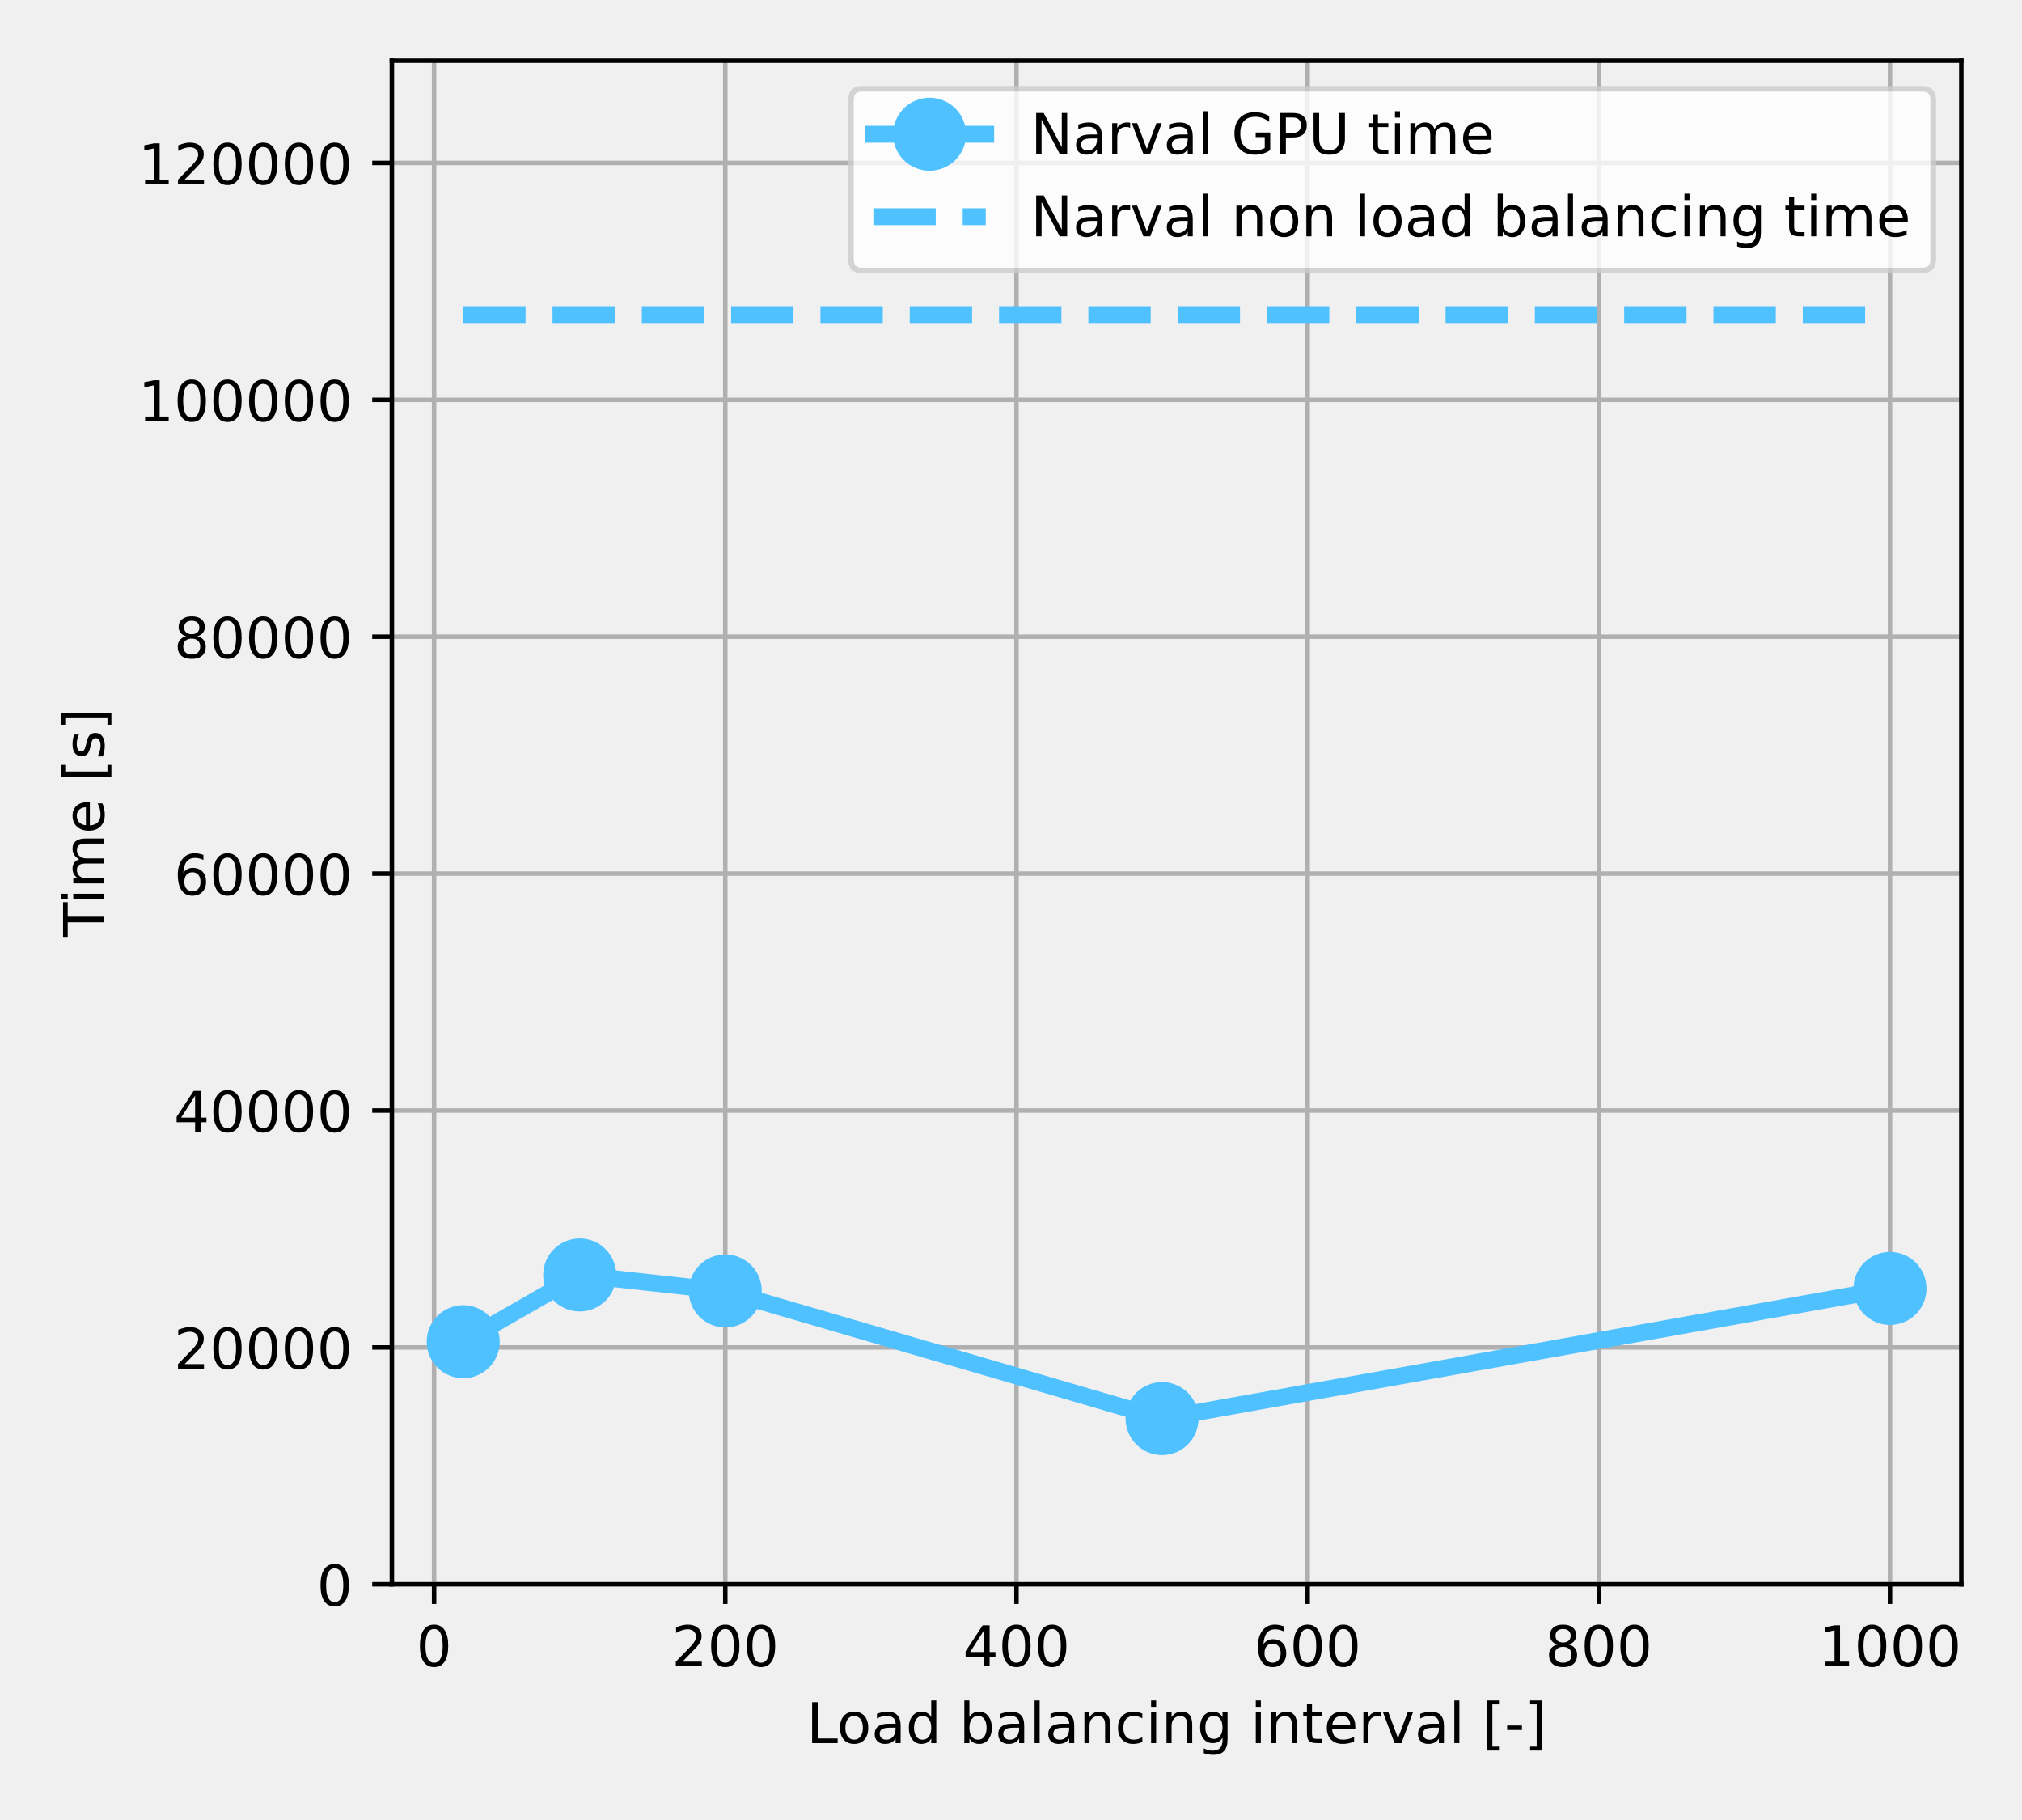
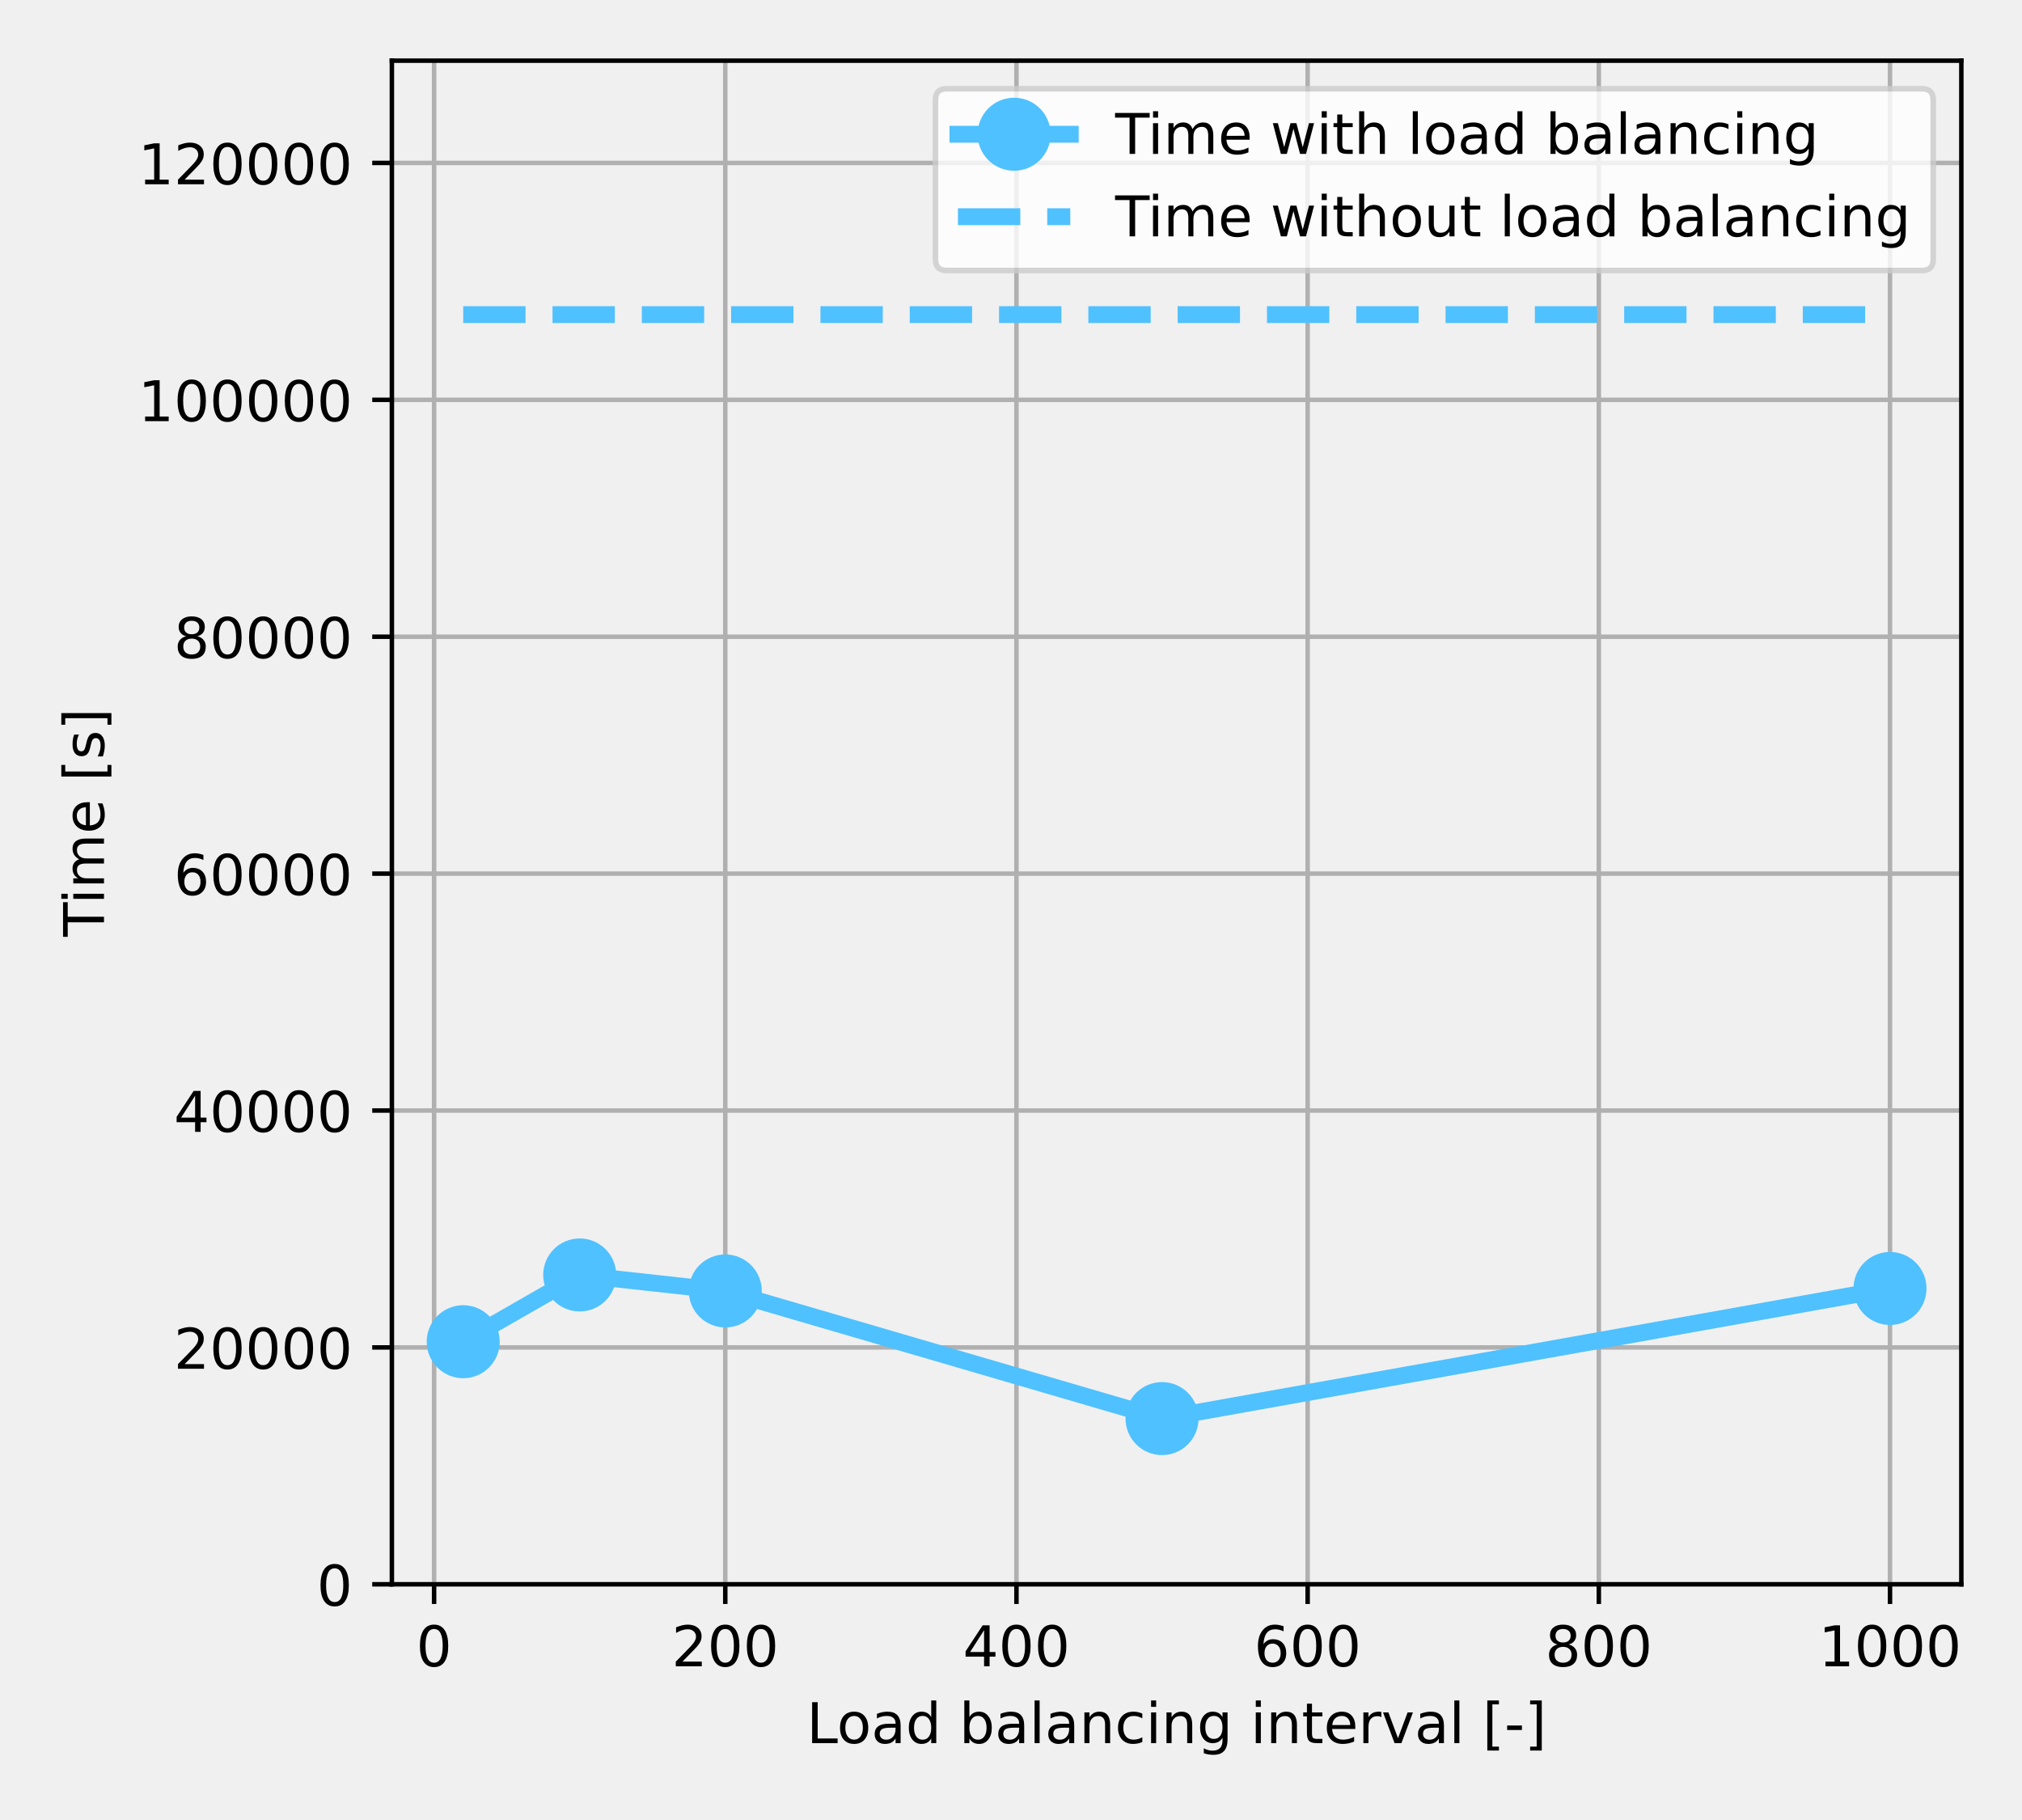
<svg xmlns="http://www.w3.org/2000/svg" xmlns:xlink="http://www.w3.org/1999/xlink" width="360pt" height="324pt" viewBox="0 0 360 324" version="1.1">
  <defs>
    <style type="text/css">*{stroke-linejoin: round; stroke-linecap: butt}</style>
  </defs>
  <g id="figure_1">
    <g id="patch_1">
      <path d="M 0 324  L 360 324  L 360 0  L 0 0  L 0 324  z " style="fill: none" />
    </g>
    <g id="axes_1">
      <g id="patch_2">
        <path d="M 69.77 282.04  L 349.2 282.04  L 349.2 10.8  L 69.77 10.8  L 69.77 282.04  z " style="fill: none" />
      </g>
      <g id="matplotlib.axis_1">
        <g id="xtick_1">
          <g id="line2d_1">
-             <path d="M 77.287 282.04  L 77.287 10.8  " clip-path="url(#peaebf57f35)" style="fill: none; stroke: #b0b0b0; stroke-width: 0.8; stroke-linecap: square" />
+             <path d="M 77.287 282.04  L 77.287 10.8  " clip-path="url(#p346887febb)" style="fill: none; stroke: #b0b0b0; stroke-width: 0.8; stroke-linecap: square" />
          </g>
          <g id="line2d_2">
            <defs>
-               <path id="mac91f05a6b" d="M 0 0  L 0 3.5  " style="stroke: #000000; stroke-width: 0.8" />
-             </defs>
-             <g>
-               <use xlink:href="#mac91f05a6b" x="77.287" y="282.04" style="stroke: #000000; stroke-width: 0.8" />
+               <path id="mc346db7564" d="M 0 0  L 0 3.5  " style="stroke: #000000; stroke-width: 0.8" />
+             </defs>
+             <g>
+               <use xlink:href="#mc346db7564" x="77.287" y="282.04" style="stroke: #000000; stroke-width: 0.8" />
            </g>
          </g>
          <g id="text_1">
            <g transform="translate(74.10588 296.6384)scale(0.1 -0.1)">
              <defs>
                <path id="DejaVuSans-30" d="M 2034 4250  Q 1547 4250 1301 3770  Q 1056 3291 1056 2328  Q 1056 1369 1301 889  Q 1547 409 2034 409  Q 2525 409 2770 889  Q 3016 1369 3016 2328  Q 3016 3291 2770 3770  Q 2525 4250 2034 4250  z M 2034 4750  Q 2819 4750 3233 4129  Q 3647 3509 3647 2328  Q 3647 1150 3233 529  Q 2819 -91 2034 -91  Q 1250 -91 836 529  Q 422 1150 422 2328  Q 422 3509 836 4129  Q 1250 4750 2034 4750  z " transform="scale(0.015625)" />
              </defs>
              <use xlink:href="#DejaVuSans-30" />
            </g>
          </g>
        </g>
        <g id="xtick_2">
          <g id="line2d_3">
-             <path d="M 129.129 282.04  L 129.129 10.8  " clip-path="url(#peaebf57f35)" style="fill: none; stroke: #b0b0b0; stroke-width: 0.8; stroke-linecap: square" />
+             <path d="M 129.129 282.04  L 129.129 10.8  " clip-path="url(#p346887febb)" style="fill: none; stroke: #b0b0b0; stroke-width: 0.8; stroke-linecap: square" />
          </g>
          <g id="line2d_4">
            <g>
-               <use xlink:href="#mac91f05a6b" x="129.129" y="282.04" style="stroke: #000000; stroke-width: 0.8" />
+               <use xlink:href="#mc346db7564" x="129.129" y="282.04" style="stroke: #000000; stroke-width: 0.8" />
            </g>
          </g>
          <g id="text_2">
            <g transform="translate(119.5857 296.6384)scale(0.1 -0.1)">
              <defs>
                <path id="DejaVuSans-32" d="M 1228 531  L 3431 531  L 3431 0  L 469 0  L 469 531  Q 828 903 1448 1529  Q 2069 2156 2228 2338  Q 2531 2678 2651 2914  Q 2772 3150 2772 3378  Q 2772 3750 2511 3984  Q 2250 4219 1831 4219  Q 1534 4219 1204 4116  Q 875 4013 500 3803  L 500 4441  Q 881 4594 1212 4672  Q 1544 4750 1819 4750  Q 2544 4750 2975 4387  Q 3406 4025 3406 3419  Q 3406 3131 3298 2873  Q 3191 2616 2906 2266  Q 2828 2175 2409 1742  Q 1991 1309 1228 531  z " transform="scale(0.015625)" />
              </defs>
              <use xlink:href="#DejaVuSans-32" />
              <use xlink:href="#DejaVuSans-30" x="63.623" />
              <use xlink:href="#DejaVuSans-30" x="127.246" />
            </g>
          </g>
        </g>
        <g id="xtick_3">
          <g id="line2d_5">
-             <path d="M 180.972 282.04  L 180.972 10.8  " clip-path="url(#peaebf57f35)" style="fill: none; stroke: #b0b0b0; stroke-width: 0.8; stroke-linecap: square" />
+             <path d="M 180.972 282.04  L 180.972 10.8  " clip-path="url(#p346887febb)" style="fill: none; stroke: #b0b0b0; stroke-width: 0.8; stroke-linecap: square" />
          </g>
          <g id="line2d_6">
            <g>
-               <use xlink:href="#mac91f05a6b" x="180.972" y="282.04" style="stroke: #000000; stroke-width: 0.8" />
+               <use xlink:href="#mc346db7564" x="180.972" y="282.04" style="stroke: #000000; stroke-width: 0.8" />
            </g>
          </g>
          <g id="text_3">
            <g transform="translate(171.428 296.6384)scale(0.1 -0.1)">
              <defs>
                <path id="DejaVuSans-34" d="M 2419 4116  L 825 1625  L 2419 1625  L 2419 4116  z M 2253 4666  L 3047 4666  L 3047 1625  L 3713 1625  L 3713 1100  L 3047 1100  L 3047 0  L 2419 0  L 2419 1100  L 313 1100  L 313 1709  L 2253 4666  z " transform="scale(0.015625)" />
              </defs>
              <use xlink:href="#DejaVuSans-34" />
              <use xlink:href="#DejaVuSans-30" x="63.623" />
              <use xlink:href="#DejaVuSans-30" x="127.246" />
            </g>
          </g>
        </g>
        <g id="xtick_4">
          <g id="line2d_7">
-             <path d="M 232.814 282.04  L 232.814 10.8  " clip-path="url(#peaebf57f35)" style="fill: none; stroke: #b0b0b0; stroke-width: 0.8; stroke-linecap: square" />
+             <path d="M 232.814 282.04  L 232.814 10.8  " clip-path="url(#p346887febb)" style="fill: none; stroke: #b0b0b0; stroke-width: 0.8; stroke-linecap: square" />
          </g>
          <g id="line2d_8">
            <g>
-               <use xlink:href="#mac91f05a6b" x="232.814" y="282.04" style="stroke: #000000; stroke-width: 0.8" />
+               <use xlink:href="#mc346db7564" x="232.814" y="282.04" style="stroke: #000000; stroke-width: 0.8" />
            </g>
          </g>
          <g id="text_4">
            <g transform="translate(223.2703 296.6384)scale(0.1 -0.1)">
              <defs>
                <path id="DejaVuSans-36" d="M 2113 2584  Q 1688 2584 1439 2293  Q 1191 2003 1191 1497  Q 1191 994 1439 701  Q 1688 409 2113 409  Q 2538 409 2786 701  Q 3034 994 3034 1497  Q 3034 2003 2786 2293  Q 2538 2584 2113 2584  z M 3366 4563  L 3366 3988  Q 3128 4100 2886 4159  Q 2644 4219 2406 4219  Q 1781 4219 1451 3797  Q 1122 3375 1075 2522  Q 1259 2794 1537 2939  Q 1816 3084 2150 3084  Q 2853 3084 3261 2657  Q 3669 2231 3669 1497  Q 3669 778 3244 343  Q 2819 -91 2113 -91  Q 1303 -91 875 529  Q 447 1150 447 2328  Q 447 3434 972 4092  Q 1497 4750 2381 4750  Q 2619 4750 2861 4703  Q 3103 4656 3366 4563  z " transform="scale(0.015625)" />
              </defs>
              <use xlink:href="#DejaVuSans-36" />
              <use xlink:href="#DejaVuSans-30" x="63.623" />
              <use xlink:href="#DejaVuSans-30" x="127.246" />
            </g>
          </g>
        </g>
        <g id="xtick_5">
          <g id="line2d_9">
-             <path d="M 284.656 282.04  L 284.656 10.8  " clip-path="url(#peaebf57f35)" style="fill: none; stroke: #b0b0b0; stroke-width: 0.8; stroke-linecap: square" />
+             <path d="M 284.656 282.04  L 284.656 10.8  " clip-path="url(#p346887febb)" style="fill: none; stroke: #b0b0b0; stroke-width: 0.8; stroke-linecap: square" />
          </g>
          <g id="line2d_10">
            <g>
-               <use xlink:href="#mac91f05a6b" x="284.656" y="282.04" style="stroke: #000000; stroke-width: 0.8" />
+               <use xlink:href="#mc346db7564" x="284.656" y="282.04" style="stroke: #000000; stroke-width: 0.8" />
            </g>
          </g>
          <g id="text_5">
            <g transform="translate(275.1126 296.6384)scale(0.1 -0.1)">
              <defs>
                <path id="DejaVuSans-38" d="M 2034 2216  Q 1584 2216 1326 1975  Q 1069 1734 1069 1313  Q 1069 891 1326 650  Q 1584 409 2034 409  Q 2484 409 2743 651  Q 3003 894 3003 1313  Q 3003 1734 2745 1975  Q 2488 2216 2034 2216  z M 1403 2484  Q 997 2584 770 2862  Q 544 3141 544 3541  Q 544 4100 942 4425  Q 1341 4750 2034 4750  Q 2731 4750 3128 4425  Q 3525 4100 3525 3541  Q 3525 3141 3298 2862  Q 3072 2584 2669 2484  Q 3125 2378 3379 2068  Q 3634 1759 3634 1313  Q 3634 634 3220 271  Q 2806 -91 2034 -91  Q 1263 -91 848 271  Q 434 634 434 1313  Q 434 1759 690 2068  Q 947 2378 1403 2484  z M 1172 3481  Q 1172 3119 1398 2916  Q 1625 2713 2034 2713  Q 2441 2713 2670 2916  Q 2900 3119 2900 3481  Q 2900 3844 2670 4047  Q 2441 4250 2034 4250  Q 1625 4250 1398 4047  Q 1172 3844 1172 3481  z " transform="scale(0.015625)" />
              </defs>
              <use xlink:href="#DejaVuSans-38" />
              <use xlink:href="#DejaVuSans-30" x="63.623" />
              <use xlink:href="#DejaVuSans-30" x="127.246" />
            </g>
          </g>
        </g>
        <g id="xtick_6">
          <g id="line2d_11">
-             <path d="M 336.499 282.04  L 336.499 10.8  " clip-path="url(#peaebf57f35)" style="fill: none; stroke: #b0b0b0; stroke-width: 0.8; stroke-linecap: square" />
+             <path d="M 336.499 282.04  L 336.499 10.8  " clip-path="url(#p346887febb)" style="fill: none; stroke: #b0b0b0; stroke-width: 0.8; stroke-linecap: square" />
          </g>
          <g id="line2d_12">
            <g>
-               <use xlink:href="#mac91f05a6b" x="336.499" y="282.04" style="stroke: #000000; stroke-width: 0.8" />
+               <use xlink:href="#mc346db7564" x="336.499" y="282.04" style="stroke: #000000; stroke-width: 0.8" />
            </g>
          </g>
          <g id="text_6">
            <g transform="translate(323.7736 296.6384)scale(0.1 -0.1)">
              <defs>
                <path id="DejaVuSans-31" d="M 794 531  L 1825 531  L 1825 4091  L 703 3866  L 703 4441  L 1819 4666  L 2450 4666  L 2450 531  L 3481 531  L 3481 0  L 794 0  L 794 531  z " transform="scale(0.015625)" />
              </defs>
              <use xlink:href="#DejaVuSans-31" />
              <use xlink:href="#DejaVuSans-30" x="63.623" />
              <use xlink:href="#DejaVuSans-30" x="127.246" />
              <use xlink:href="#DejaVuSans-30" x="190.869" />
            </g>
          </g>
        </g>
        <g id="text_7">
          <g transform="translate(143.6123 310.3166)scale(0.1 -0.1)">
            <defs>
              <path id="DejaVuSans-4c" d="M 628 4666  L 1259 4666  L 1259 531  L 3531 531  L 3531 0  L 628 0  L 628 4666  z " transform="scale(0.015625)" />
              <path id="DejaVuSans-6f" d="M 1959 3097  Q 1497 3097 1228 2736  Q 959 2375 959 1747  Q 959 1119 1226 758  Q 1494 397 1959 397  Q 2419 397 2687 759  Q 2956 1122 2956 1747  Q 2956 2369 2687 2733  Q 2419 3097 1959 3097  z M 1959 3584  Q 2709 3584 3137 3096  Q 3566 2609 3566 1747  Q 3566 888 3137 398  Q 2709 -91 1959 -91  Q 1206 -91 779 398  Q 353 888 353 1747  Q 353 2609 779 3096  Q 1206 3584 1959 3584  z " transform="scale(0.015625)" />
              <path id="DejaVuSans-61" d="M 2194 1759  Q 1497 1759 1228 1600  Q 959 1441 959 1056  Q 959 750 1161 570  Q 1363 391 1709 391  Q 2188 391 2477 730  Q 2766 1069 2766 1631  L 2766 1759  L 2194 1759  z M 3341 1997  L 3341 0  L 2766 0  L 2766 531  Q 2569 213 2275 61  Q 1981 -91 1556 -91  Q 1019 -91 701 211  Q 384 513 384 1019  Q 384 1609 779 1909  Q 1175 2209 1959 2209  L 2766 2209  L 2766 2266  Q 2766 2663 2505 2880  Q 2244 3097 1772 3097  Q 1472 3097 1187 3025  Q 903 2953 641 2809  L 641 3341  Q 956 3463 1253 3523  Q 1550 3584 1831 3584  Q 2591 3584 2966 3190  Q 3341 2797 3341 1997  z " transform="scale(0.015625)" />
              <path id="DejaVuSans-64" d="M 2906 2969  L 2906 4863  L 3481 4863  L 3481 0  L 2906 0  L 2906 525  Q 2725 213 2448 61  Q 2172 -91 1784 -91  Q 1150 -91 751 415  Q 353 922 353 1747  Q 353 2572 751 3078  Q 1150 3584 1784 3584  Q 2172 3584 2448 3432  Q 2725 3281 2906 2969  z M 947 1747  Q 947 1113 1208 752  Q 1469 391 1925 391  Q 2381 391 2643 752  Q 2906 1113 2906 1747  Q 2906 2381 2643 2742  Q 2381 3103 1925 3103  Q 1469 3103 1208 2742  Q 947 2381 947 1747  z " transform="scale(0.015625)" />
              <path id="DejaVuSans-20" transform="scale(0.015625)" />
              <path id="DejaVuSans-62" d="M 3116 1747  Q 3116 2381 2855 2742  Q 2594 3103 2138 3103  Q 1681 3103 1420 2742  Q 1159 2381 1159 1747  Q 1159 1113 1420 752  Q 1681 391 2138 391  Q 2594 391 2855 752  Q 3116 1113 3116 1747  z M 1159 2969  Q 1341 3281 1617 3432  Q 1894 3584 2278 3584  Q 2916 3584 3314 3078  Q 3713 2572 3713 1747  Q 3713 922 3314 415  Q 2916 -91 2278 -91  Q 1894 -91 1617 61  Q 1341 213 1159 525  L 1159 0  L 581 0  L 581 4863  L 1159 4863  L 1159 2969  z " transform="scale(0.015625)" />
              <path id="DejaVuSans-6c" d="M 603 4863  L 1178 4863  L 1178 0  L 603 0  L 603 4863  z " transform="scale(0.015625)" />
              <path id="DejaVuSans-6e" d="M 3513 2113  L 3513 0  L 2938 0  L 2938 2094  Q 2938 2591 2744 2837  Q 2550 3084 2163 3084  Q 1697 3084 1428 2787  Q 1159 2491 1159 1978  L 1159 0  L 581 0  L 581 3500  L 1159 3500  L 1159 2956  Q 1366 3272 1645 3428  Q 1925 3584 2291 3584  Q 2894 3584 3203 3211  Q 3513 2838 3513 2113  z " transform="scale(0.015625)" />
              <path id="DejaVuSans-63" d="M 3122 3366  L 3122 2828  Q 2878 2963 2633 3030  Q 2388 3097 2138 3097  Q 1578 3097 1268 2742  Q 959 2388 959 1747  Q 959 1106 1268 751  Q 1578 397 2138 397  Q 2388 397 2633 464  Q 2878 531 3122 666  L 3122 134  Q 2881 22 2623 -34  Q 2366 -91 2075 -91  Q 1284 -91 818 406  Q 353 903 353 1747  Q 353 2603 823 3093  Q 1294 3584 2113 3584  Q 2378 3584 2631 3529  Q 2884 3475 3122 3366  z " transform="scale(0.015625)" />
              <path id="DejaVuSans-69" d="M 603 3500  L 1178 3500  L 1178 0  L 603 0  L 603 3500  z M 603 4863  L 1178 4863  L 1178 4134  L 603 4134  L 603 4863  z " transform="scale(0.015625)" />
              <path id="DejaVuSans-67" d="M 2906 1791  Q 2906 2416 2648 2759  Q 2391 3103 1925 3103  Q 1463 3103 1205 2759  Q 947 2416 947 1791  Q 947 1169 1205 825  Q 1463 481 1925 481  Q 2391 481 2648 825  Q 2906 1169 2906 1791  z M 3481 434  Q 3481 -459 3084 -895  Q 2688 -1331 1869 -1331  Q 1566 -1331 1297 -1286  Q 1028 -1241 775 -1147  L 775 -588  Q 1028 -725 1275 -790  Q 1522 -856 1778 -856  Q 2344 -856 2625 -561  Q 2906 -266 2906 331  L 2906 616  Q 2728 306 2450 153  Q 2172 0 1784 0  Q 1141 0 747 490  Q 353 981 353 1791  Q 353 2603 747 3093  Q 1141 3584 1784 3584  Q 2172 3584 2450 3431  Q 2728 3278 2906 2969  L 2906 3500  L 3481 3500  L 3481 434  z " transform="scale(0.015625)" />
              <path id="DejaVuSans-74" d="M 1172 4494  L 1172 3500  L 2356 3500  L 2356 3053  L 1172 3053  L 1172 1153  Q 1172 725 1289 603  Q 1406 481 1766 481  L 2356 481  L 2356 0  L 1766 0  Q 1100 0 847 248  Q 594 497 594 1153  L 594 3053  L 172 3053  L 172 3500  L 594 3500  L 594 4494  L 1172 4494  z " transform="scale(0.015625)" />
              <path id="DejaVuSans-65" d="M 3597 1894  L 3597 1613  L 953 1613  Q 991 1019 1311 708  Q 1631 397 2203 397  Q 2534 397 2845 478  Q 3156 559 3463 722  L 3463 178  Q 3153 47 2828 -22  Q 2503 -91 2169 -91  Q 1331 -91 842 396  Q 353 884 353 1716  Q 353 2575 817 3079  Q 1281 3584 2069 3584  Q 2775 3584 3186 3129  Q 3597 2675 3597 1894  z M 3022 2063  Q 3016 2534 2758 2815  Q 2500 3097 2075 3097  Q 1594 3097 1305 2825  Q 1016 2553 972 2059  L 3022 2063  z " transform="scale(0.015625)" />
              <path id="DejaVuSans-72" d="M 2631 2963  Q 2534 3019 2420 3045  Q 2306 3072 2169 3072  Q 1681 3072 1420 2755  Q 1159 2438 1159 1844  L 1159 0  L 581 0  L 581 3500  L 1159 3500  L 1159 2956  Q 1341 3275 1631 3429  Q 1922 3584 2338 3584  Q 2397 3584 2469 3576  Q 2541 3569 2628 3553  L 2631 2963  z " transform="scale(0.015625)" />
              <path id="DejaVuSans-76" d="M 191 3500  L 800 3500  L 1894 563  L 2988 3500  L 3597 3500  L 2284 0  L 1503 0  L 191 3500  z " transform="scale(0.015625)" />
              <path id="DejaVuSans-5b" d="M 550 4863  L 1875 4863  L 1875 4416  L 1125 4416  L 1125 -397  L 1875 -397  L 1875 -844  L 550 -844  L 550 4863  z " transform="scale(0.015625)" />
              <path id="DejaVuSans-2d" d="M 313 2009  L 1997 2009  L 1997 1497  L 313 1497  L 313 2009  z " transform="scale(0.015625)" />
              <path id="DejaVuSans-5d" d="M 1947 4863  L 1947 -844  L 622 -844  L 622 -397  L 1369 -397  L 1369 4416  L 622 4416  L 622 4863  L 1947 4863  z " transform="scale(0.015625)" />
            </defs>
            <use xlink:href="#DejaVuSans-4c" />
            <use xlink:href="#DejaVuSans-6f" x="53.963" />
            <use xlink:href="#DejaVuSans-61" x="115.145" />
            <use xlink:href="#DejaVuSans-64" x="176.424" />
            <use xlink:href="#DejaVuSans-20" x="239.9" />
            <use xlink:href="#DejaVuSans-62" x="271.688" />
            <use xlink:href="#DejaVuSans-61" x="335.164" />
            <use xlink:href="#DejaVuSans-6c" x="396.443" />
            <use xlink:href="#DejaVuSans-61" x="424.227" />
            <use xlink:href="#DejaVuSans-6e" x="485.506" />
            <use xlink:href="#DejaVuSans-63" x="548.885" />
            <use xlink:href="#DejaVuSans-69" x="603.865" />
            <use xlink:href="#DejaVuSans-6e" x="631.648" />
            <use xlink:href="#DejaVuSans-67" x="695.027" />
            <use xlink:href="#DejaVuSans-20" x="758.504" />
            <use xlink:href="#DejaVuSans-69" x="790.291" />
            <use xlink:href="#DejaVuSans-6e" x="818.074" />
            <use xlink:href="#DejaVuSans-74" x="881.453" />
            <use xlink:href="#DejaVuSans-65" x="920.662" />
            <use xlink:href="#DejaVuSans-72" x="982.186" />
            <use xlink:href="#DejaVuSans-76" x="1023.299" />
            <use xlink:href="#DejaVuSans-61" x="1082.479" />
            <use xlink:href="#DejaVuSans-6c" x="1143.758" />
            <use xlink:href="#DejaVuSans-20" x="1171.541" />
            <use xlink:href="#DejaVuSans-5b" x="1203.328" />
            <use xlink:href="#DejaVuSans-2d" x="1242.342" />
            <use xlink:href="#DejaVuSans-5d" x="1278.426" />
          </g>
        </g>
      </g>
      <g id="matplotlib.axis_2">
        <g id="ytick_1">
          <g id="line2d_13">
-             <path d="M 69.77 282.04  L 349.2 282.04  " clip-path="url(#peaebf57f35)" style="fill: none; stroke: #b0b0b0; stroke-width: 0.8; stroke-linecap: square" />
+             <path d="M 69.77 282.04  L 349.2 282.04  " clip-path="url(#p346887febb)" style="fill: none; stroke: #b0b0b0; stroke-width: 0.8; stroke-linecap: square" />
          </g>
          <g id="line2d_14">
            <defs>
-               <path id="m05120a5be0" d="M 0 0  L -3.5 0  " style="stroke: #000000; stroke-width: 0.8" />
-             </defs>
-             <g>
-               <use xlink:href="#m05120a5be0" x="69.77" y="282.04" style="stroke: #000000; stroke-width: 0.8" />
+               <path id="mc63e689de5" d="M 0 0  L -3.5 0  " style="stroke: #000000; stroke-width: 0.8" />
+             </defs>
+             <g>
+               <use xlink:href="#mc63e689de5" x="69.77" y="282.04" style="stroke: #000000; stroke-width: 0.8" />
            </g>
          </g>
          <g id="text_8">
            <g transform="translate(56.4075 285.8392)scale(0.1 -0.1)">
              <use xlink:href="#DejaVuSans-30" />
            </g>
          </g>
        </g>
        <g id="ytick_2">
          <g id="line2d_15">
-             <path d="M 69.77 239.868  L 349.2 239.868  " clip-path="url(#peaebf57f35)" style="fill: none; stroke: #b0b0b0; stroke-width: 0.8; stroke-linecap: square" />
+             <path d="M 69.77 239.868  L 349.2 239.868  " clip-path="url(#p346887febb)" style="fill: none; stroke: #b0b0b0; stroke-width: 0.8; stroke-linecap: square" />
          </g>
          <g id="line2d_16">
            <g>
-               <use xlink:href="#m05120a5be0" x="69.77" y="239.868" style="stroke: #000000; stroke-width: 0.8" />
+               <use xlink:href="#mc63e689de5" x="69.77" y="239.868" style="stroke: #000000; stroke-width: 0.8" />
            </g>
          </g>
          <g id="text_9">
            <g transform="translate(30.9575 243.6672)scale(0.1 -0.1)">
              <use xlink:href="#DejaVuSans-32" />
              <use xlink:href="#DejaVuSans-30" x="63.623" />
              <use xlink:href="#DejaVuSans-30" x="127.246" />
              <use xlink:href="#DejaVuSans-30" x="190.869" />
              <use xlink:href="#DejaVuSans-30" x="254.492" />
            </g>
          </g>
        </g>
        <g id="ytick_3">
          <g id="line2d_17">
-             <path d="M 69.77 197.696  L 349.2 197.696  " clip-path="url(#peaebf57f35)" style="fill: none; stroke: #b0b0b0; stroke-width: 0.8; stroke-linecap: square" />
+             <path d="M 69.77 197.696  L 349.2 197.696  " clip-path="url(#p346887febb)" style="fill: none; stroke: #b0b0b0; stroke-width: 0.8; stroke-linecap: square" />
          </g>
          <g id="line2d_18">
            <g>
-               <use xlink:href="#m05120a5be0" x="69.77" y="197.696" style="stroke: #000000; stroke-width: 0.8" />
+               <use xlink:href="#mc63e689de5" x="69.77" y="197.696" style="stroke: #000000; stroke-width: 0.8" />
            </g>
          </g>
          <g id="text_10">
            <g transform="translate(30.9575 201.4953)scale(0.1 -0.1)">
              <use xlink:href="#DejaVuSans-34" />
              <use xlink:href="#DejaVuSans-30" x="63.623" />
              <use xlink:href="#DejaVuSans-30" x="127.246" />
              <use xlink:href="#DejaVuSans-30" x="190.869" />
              <use xlink:href="#DejaVuSans-30" x="254.492" />
            </g>
          </g>
        </g>
        <g id="ytick_4">
          <g id="line2d_19">
-             <path d="M 69.77 155.524  L 349.2 155.524  " clip-path="url(#peaebf57f35)" style="fill: none; stroke: #b0b0b0; stroke-width: 0.8; stroke-linecap: square" />
+             <path d="M 69.77 155.524  L 349.2 155.524  " clip-path="url(#p346887febb)" style="fill: none; stroke: #b0b0b0; stroke-width: 0.8; stroke-linecap: square" />
          </g>
          <g id="line2d_20">
            <g>
-               <use xlink:href="#m05120a5be0" x="69.77" y="155.524" style="stroke: #000000; stroke-width: 0.8" />
+               <use xlink:href="#mc63e689de5" x="69.77" y="155.524" style="stroke: #000000; stroke-width: 0.8" />
            </g>
          </g>
          <g id="text_11">
            <g transform="translate(30.9575 159.3233)scale(0.1 -0.1)">
              <use xlink:href="#DejaVuSans-36" />
              <use xlink:href="#DejaVuSans-30" x="63.623" />
              <use xlink:href="#DejaVuSans-30" x="127.246" />
              <use xlink:href="#DejaVuSans-30" x="190.869" />
              <use xlink:href="#DejaVuSans-30" x="254.492" />
            </g>
          </g>
        </g>
        <g id="ytick_5">
          <g id="line2d_21">
-             <path d="M 69.77 113.352  L 349.2 113.352  " clip-path="url(#peaebf57f35)" style="fill: none; stroke: #b0b0b0; stroke-width: 0.8; stroke-linecap: square" />
+             <path d="M 69.77 113.352  L 349.2 113.352  " clip-path="url(#p346887febb)" style="fill: none; stroke: #b0b0b0; stroke-width: 0.8; stroke-linecap: square" />
          </g>
          <g id="line2d_22">
            <g>
-               <use xlink:href="#m05120a5be0" x="69.77" y="113.352" style="stroke: #000000; stroke-width: 0.8" />
+               <use xlink:href="#mc63e689de5" x="69.77" y="113.352" style="stroke: #000000; stroke-width: 0.8" />
            </g>
          </g>
          <g id="text_12">
            <g transform="translate(30.9575 117.1513)scale(0.1 -0.1)">
              <use xlink:href="#DejaVuSans-38" />
              <use xlink:href="#DejaVuSans-30" x="63.623" />
              <use xlink:href="#DejaVuSans-30" x="127.246" />
              <use xlink:href="#DejaVuSans-30" x="190.869" />
              <use xlink:href="#DejaVuSans-30" x="254.492" />
            </g>
          </g>
        </g>
        <g id="ytick_6">
          <g id="line2d_23">
-             <path d="M 69.77 71.18  L 349.2 71.18  " clip-path="url(#peaebf57f35)" style="fill: none; stroke: #b0b0b0; stroke-width: 0.8; stroke-linecap: square" />
+             <path d="M 69.77 71.18  L 349.2 71.18  " clip-path="url(#p346887febb)" style="fill: none; stroke: #b0b0b0; stroke-width: 0.8; stroke-linecap: square" />
          </g>
          <g id="line2d_24">
            <g>
-               <use xlink:href="#m05120a5be0" x="69.77" y="71.18" style="stroke: #000000; stroke-width: 0.8" />
+               <use xlink:href="#mc63e689de5" x="69.77" y="71.18" style="stroke: #000000; stroke-width: 0.8" />
            </g>
          </g>
          <g id="text_13">
            <g transform="translate(24.595 74.97936)scale(0.1 -0.1)">
              <use xlink:href="#DejaVuSans-31" />
              <use xlink:href="#DejaVuSans-30" x="63.623" />
              <use xlink:href="#DejaVuSans-30" x="127.246" />
              <use xlink:href="#DejaVuSans-30" x="190.869" />
              <use xlink:href="#DejaVuSans-30" x="254.492" />
              <use xlink:href="#DejaVuSans-30" x="318.115" />
            </g>
          </g>
        </g>
        <g id="ytick_7">
          <g id="line2d_25">
-             <path d="M 69.77 29.008  L 349.2 29.008  " clip-path="url(#peaebf57f35)" style="fill: none; stroke: #b0b0b0; stroke-width: 0.8; stroke-linecap: square" />
+             <path d="M 69.77 29.008  L 349.2 29.008  " clip-path="url(#p346887febb)" style="fill: none; stroke: #b0b0b0; stroke-width: 0.8; stroke-linecap: square" />
          </g>
          <g id="line2d_26">
            <g>
-               <use xlink:href="#m05120a5be0" x="69.77" y="29.008" style="stroke: #000000; stroke-width: 0.8" />
+               <use xlink:href="#mc63e689de5" x="69.77" y="29.008" style="stroke: #000000; stroke-width: 0.8" />
            </g>
          </g>
          <g id="text_14">
            <g transform="translate(24.595 32.80739)scale(0.1 -0.1)">
              <use xlink:href="#DejaVuSans-31" />
              <use xlink:href="#DejaVuSans-32" x="63.623" />
              <use xlink:href="#DejaVuSans-30" x="127.246" />
              <use xlink:href="#DejaVuSans-30" x="190.869" />
              <use xlink:href="#DejaVuSans-30" x="254.492" />
              <use xlink:href="#DejaVuSans-30" x="318.115" />
            </g>
          </g>
        </g>
        <g id="text_15">
          <g transform="translate(18.51531 166.7489)rotate(-90)scale(0.1 -0.1)">
            <defs>
              <path id="DejaVuSans-54" d="M -19 4666  L 3928 4666  L 3928 4134  L 2272 4134  L 2272 0  L 1638 0  L 1638 4134  L -19 4134  L -19 4666  z " transform="scale(0.015625)" />
              <path id="DejaVuSans-6d" d="M 3328 2828  Q 3544 3216 3844 3400  Q 4144 3584 4550 3584  Q 5097 3584 5394 3201  Q 5691 2819 5691 2113  L 5691 0  L 5113 0  L 5113 2094  Q 5113 2597 4934 2840  Q 4756 3084 4391 3084  Q 3944 3084 3684 2787  Q 3425 2491 3425 1978  L 3425 0  L 2847 0  L 2847 2094  Q 2847 2600 2669 2842  Q 2491 3084 2119 3084  Q 1678 3084 1418 2786  Q 1159 2488 1159 1978  L 1159 0  L 581 0  L 581 3500  L 1159 3500  L 1159 2956  Q 1356 3278 1631 3431  Q 1906 3584 2284 3584  Q 2666 3584 2933 3390  Q 3200 3197 3328 2828  z " transform="scale(0.015625)" />
              <path id="DejaVuSans-73" d="M 2834 3397  L 2834 2853  Q 2591 2978 2328 3040  Q 2066 3103 1784 3103  Q 1356 3103 1142 2972  Q 928 2841 928 2578  Q 928 2378 1081 2264  Q 1234 2150 1697 2047  L 1894 2003  Q 2506 1872 2764 1633  Q 3022 1394 3022 966  Q 3022 478 2636 193  Q 2250 -91 1575 -91  Q 1294 -91 989 -36  Q 684 19 347 128  L 347 722  Q 666 556 975 473  Q 1284 391 1588 391  Q 1994 391 2212 530  Q 2431 669 2431 922  Q 2431 1156 2273 1281  Q 2116 1406 1581 1522  L 1381 1569  Q 847 1681 609 1914  Q 372 2147 372 2553  Q 372 3047 722 3315  Q 1072 3584 1716 3584  Q 2034 3584 2315 3537  Q 2597 3491 2834 3397  z " transform="scale(0.015625)" />
            </defs>
            <use xlink:href="#DejaVuSans-54" />
            <use xlink:href="#DejaVuSans-69" x="57.959" />
            <use xlink:href="#DejaVuSans-6d" x="85.742" />
            <use xlink:href="#DejaVuSans-65" x="183.154" />
            <use xlink:href="#DejaVuSans-20" x="244.678" />
            <use xlink:href="#DejaVuSans-5b" x="276.465" />
            <use xlink:href="#DejaVuSans-73" x="315.479" />
            <use xlink:href="#DejaVuSans-5d" x="367.578" />
          </g>
        </g>
      </g>
      <g id="line2d_27">
-         <path d="M 82.471 238.855  L 103.208 226.97  L 129.129 229.819  L 206.893 252.54  L 336.499 229.375  " clip-path="url(#peaebf57f35)" style="fill: none; stroke: #4fc1ff; stroke-width: 3; stroke-linecap: square" />
+         <path d="M 82.471 238.855  L 103.208 226.97  L 129.129 229.819  L 206.893 252.54  L 336.499 229.375  " clip-path="url(#p346887febb)" style="fill: none; stroke: #4fc1ff; stroke-width: 3; stroke-linecap: square" />
        <defs>
-           <path id="mfb6f4917e3" d="M 0 6  C 1.591 6 3.117 5.368 4.243 4.243  C 5.368 3.117 6 1.591 6 0  C 6 -1.591 5.368 -3.117 4.243 -4.243  C 3.117 -5.368 1.591 -6 0 -6  C -1.591 -6 -3.117 -5.368 -4.243 -4.243  C -5.368 -3.117 -6 -1.591 -6 0  C -6 1.591 -5.368 3.117 -4.243 4.243  C -3.117 5.368 -1.591 6 0 6  z " style="stroke: #4fc1ff" />
+           <path id="m317b0d3ac9" d="M 0 6  C 1.591 6 3.117 5.368 4.243 4.243  C 5.368 3.117 6 1.591 6 0  C 6 -1.591 5.368 -3.117 4.243 -4.243  C 3.117 -5.368 1.591 -6 0 -6  C -1.591 -6 -3.117 -5.368 -4.243 -4.243  C -5.368 -3.117 -6 -1.591 -6 0  C -6 1.591 -5.368 3.117 -4.243 4.243  C -3.117 5.368 -1.591 6 0 6  z " style="stroke: #4fc1ff" />
        </defs>
-         <g clip-path="url(#peaebf57f35)">
-           <use xlink:href="#mfb6f4917e3" x="82.471" y="238.855" style="fill: #4fc1ff; stroke: #4fc1ff" />
-           <use xlink:href="#mfb6f4917e3" x="103.208" y="226.97" style="fill: #4fc1ff; stroke: #4fc1ff" />
-           <use xlink:href="#mfb6f4917e3" x="129.129" y="229.819" style="fill: #4fc1ff; stroke: #4fc1ff" />
-           <use xlink:href="#mfb6f4917e3" x="206.893" y="252.54" style="fill: #4fc1ff; stroke: #4fc1ff" />
-           <use xlink:href="#mfb6f4917e3" x="336.499" y="229.375" style="fill: #4fc1ff; stroke: #4fc1ff" />
+         <g clip-path="url(#p346887febb)">
+           <use xlink:href="#m317b0d3ac9" x="82.471" y="238.855" style="fill: #4fc1ff; stroke: #4fc1ff" />
+           <use xlink:href="#m317b0d3ac9" x="103.208" y="226.97" style="fill: #4fc1ff; stroke: #4fc1ff" />
+           <use xlink:href="#m317b0d3ac9" x="129.129" y="229.819" style="fill: #4fc1ff; stroke: #4fc1ff" />
+           <use xlink:href="#m317b0d3ac9" x="206.893" y="252.54" style="fill: #4fc1ff; stroke: #4fc1ff" />
+           <use xlink:href="#m317b0d3ac9" x="336.499" y="229.375" style="fill: #4fc1ff; stroke: #4fc1ff" />
        </g>
      </g>
      <g id="line2d_28">
-         <path d="M 82.471 56.007  L 336.499 56.007  " clip-path="url(#peaebf57f35)" style="fill: none; stroke-dasharray: 11.1,4.8; stroke-dashoffset: 0; stroke: #4fc1ff; stroke-width: 3" />
+         <path d="M 82.471 56.007  L 336.499 56.007  " clip-path="url(#p346887febb)" style="fill: none; stroke-dasharray: 11.1,4.8; stroke-dashoffset: 0; stroke: #4fc1ff; stroke-width: 3" />
      </g>
      <g id="patch_3">
        <path d="M 69.77 282.04  L 69.77 10.8  " style="fill: none; stroke: #000000; stroke-width: 0.8; stroke-linejoin: miter; stroke-linecap: square" />
      </g>
      <g id="patch_4">
        <path d="M 349.2 282.04  L 349.2 10.8  " style="fill: none; stroke: #000000; stroke-width: 0.8; stroke-linejoin: miter; stroke-linecap: square" />
      </g>
      <g id="patch_5">
        <path d="M 69.77 282.04  L 349.2 282.04  " style="fill: none; stroke: #000000; stroke-width: 0.8; stroke-linejoin: miter; stroke-linecap: square" />
      </g>
      <g id="patch_6">
        <path d="M 69.77 10.8  L 349.2 10.8  " style="fill: none; stroke: #000000; stroke-width: 0.8; stroke-linejoin: miter; stroke-linecap: square" />
      </g>
      <g id="legend_1">
        <g id="patch_7">
-           <path d="M 153.5 48.156  L 342.2 48.156  Q 344.2 48.156 344.2 46.156  L 344.2 17.8  Q 344.2 15.8 342.2 15.8  L 153.5 15.8  Q 151.5 15.8 151.5 17.8  L 151.5 46.156  Q 151.5 48.156 153.5 48.156  z " style="fill: #ffffff; opacity: 0.8; stroke: #cccccc; stroke-linejoin: miter" />
+           <path d="M 168.552 48.156  L 342.2 48.156  Q 344.2 48.156 344.2 46.156  L 344.2 17.8  Q 344.2 15.8 342.2 15.8  L 168.552 15.8  Q 166.552 15.8 166.552 17.8  L 166.552 46.156  Q 166.552 48.156 168.552 48.156  z " style="fill: #ffffff; opacity: 0.8; stroke: #cccccc; stroke-linejoin: miter" />
        </g>
        <g id="line2d_29">
-           <path d="M 155.5 23.898  L 165.5 23.898  L 175.5 23.898  " style="fill: none; stroke: #4fc1ff; stroke-width: 3; stroke-linecap: square" />
+           <path d="M 170.552 23.898  L 180.552 23.898  L 190.552 23.898  " style="fill: none; stroke: #4fc1ff; stroke-width: 3; stroke-linecap: square" />
          <g>
-             <use xlink:href="#mfb6f4917e3" x="165.5" y="23.898" style="fill: #4fc1ff; stroke: #4fc1ff" />
+             <use xlink:href="#m317b0d3ac9" x="180.552" y="23.898" style="fill: #4fc1ff; stroke: #4fc1ff" />
          </g>
        </g>
        <g id="text_16">
-           <g transform="translate(183.5 27.39844)scale(0.1 -0.1)">
-             <defs>
-               <path id="DejaVuSans-4e" d="M 628 4666  L 1478 4666  L 3547 763  L 3547 4666  L 4159 4666  L 4159 0  L 3309 0  L 1241 3903  L 1241 0  L 628 0  L 628 4666  z " transform="scale(0.015625)" />
-               <path id="DejaVuSans-47" d="M 3809 666  L 3809 1919  L 2778 1919  L 2778 2438  L 4434 2438  L 4434 434  Q 4069 175 3628 42  Q 3188 -91 2688 -91  Q 1594 -91 976 548  Q 359 1188 359 2328  Q 359 3472 976 4111  Q 1594 4750 2688 4750  Q 3144 4750 3555 4637  Q 3966 4525 4313 4306  L 4313 3634  Q 3963 3931 3569 4081  Q 3175 4231 2741 4231  Q 1884 4231 1454 3753  Q 1025 3275 1025 2328  Q 1025 1384 1454 906  Q 1884 428 2741 428  Q 3075 428 3337 486  Q 3600 544 3809 666  z " transform="scale(0.015625)" />
-               <path id="DejaVuSans-50" d="M 1259 4147  L 1259 2394  L 2053 2394  Q 2494 2394 2734 2622  Q 2975 2850 2975 3272  Q 2975 3691 2734 3919  Q 2494 4147 2053 4147  L 1259 4147  z M 628 4666  L 2053 4666  Q 2838 4666 3239 4311  Q 3641 3956 3641 3272  Q 3641 2581 3239 2228  Q 2838 1875 2053 1875  L 1259 1875  L 1259 0  L 628 0  L 628 4666  z " transform="scale(0.015625)" />
-               <path id="DejaVuSans-55" d="M 556 4666  L 1191 4666  L 1191 1831  Q 1191 1081 1462 751  Q 1734 422 2344 422  Q 2950 422 3222 751  Q 3494 1081 3494 1831  L 3494 4666  L 4128 4666  L 4128 1753  Q 4128 841 3676 375  Q 3225 -91 2344 -91  Q 1459 -91 1007 375  Q 556 841 556 1753  L 556 4666  z " transform="scale(0.015625)" />
-             </defs>
-             <use xlink:href="#DejaVuSans-4e" />
-             <use xlink:href="#DejaVuSans-61" x="74.805" />
-             <use xlink:href="#DejaVuSans-72" x="136.084" />
-             <use xlink:href="#DejaVuSans-76" x="177.197" />
-             <use xlink:href="#DejaVuSans-61" x="236.377" />
-             <use xlink:href="#DejaVuSans-6c" x="297.656" />
-             <use xlink:href="#DejaVuSans-20" x="325.439" />
-             <use xlink:href="#DejaVuSans-47" x="357.227" />
-             <use xlink:href="#DejaVuSans-50" x="434.717" />
-             <use xlink:href="#DejaVuSans-55" x="495.02" />
-             <use xlink:href="#DejaVuSans-20" x="568.213" />
-             <use xlink:href="#DejaVuSans-74" x="600" />
-             <use xlink:href="#DejaVuSans-69" x="639.209" />
-             <use xlink:href="#DejaVuSans-6d" x="666.992" />
-             <use xlink:href="#DejaVuSans-65" x="764.404" />
+           <g transform="translate(198.5516 27.39844)scale(0.1 -0.1)">
+             <defs>
+               <path id="DejaVuSans-77" d="M 269 3500  L 844 3500  L 1563 769  L 2278 3500  L 2956 3500  L 3675 769  L 4391 3500  L 4966 3500  L 4050 0  L 3372 0  L 2619 2869  L 1863 0  L 1184 0  L 269 3500  z " transform="scale(0.015625)" />
+               <path id="DejaVuSans-68" d="M 3513 2113  L 3513 0  L 2938 0  L 2938 2094  Q 2938 2591 2744 2837  Q 2550 3084 2163 3084  Q 1697 3084 1428 2787  Q 1159 2491 1159 1978  L 1159 0  L 581 0  L 581 4863  L 1159 4863  L 1159 2956  Q 1366 3272 1645 3428  Q 1925 3584 2291 3584  Q 2894 3584 3203 3211  Q 3513 2838 3513 2113  z " transform="scale(0.015625)" />
+             </defs>
+             <use xlink:href="#DejaVuSans-54" />
+             <use xlink:href="#DejaVuSans-69" x="57.959" />
+             <use xlink:href="#DejaVuSans-6d" x="85.742" />
+             <use xlink:href="#DejaVuSans-65" x="183.154" />
+             <use xlink:href="#DejaVuSans-20" x="244.678" />
+             <use xlink:href="#DejaVuSans-77" x="276.465" />
+             <use xlink:href="#DejaVuSans-69" x="358.252" />
+             <use xlink:href="#DejaVuSans-74" x="386.035" />
+             <use xlink:href="#DejaVuSans-68" x="425.244" />
+             <use xlink:href="#DejaVuSans-20" x="488.623" />
+             <use xlink:href="#DejaVuSans-6c" x="520.41" />
+             <use xlink:href="#DejaVuSans-6f" x="548.193" />
+             <use xlink:href="#DejaVuSans-61" x="609.375" />
+             <use xlink:href="#DejaVuSans-64" x="670.654" />
+             <use xlink:href="#DejaVuSans-20" x="734.131" />
+             <use xlink:href="#DejaVuSans-62" x="765.918" />
+             <use xlink:href="#DejaVuSans-61" x="829.395" />
+             <use xlink:href="#DejaVuSans-6c" x="890.674" />
+             <use xlink:href="#DejaVuSans-61" x="918.457" />
+             <use xlink:href="#DejaVuSans-6e" x="979.736" />
+             <use xlink:href="#DejaVuSans-63" x="1043.115" />
+             <use xlink:href="#DejaVuSans-69" x="1098.096" />
+             <use xlink:href="#DejaVuSans-6e" x="1125.879" />
+             <use xlink:href="#DejaVuSans-67" x="1189.258" />
          </g>
        </g>
        <g id="line2d_30">
-           <path d="M 155.5 38.577  L 165.5 38.577  L 175.5 38.577  " style="fill: none; stroke-dasharray: 11.1,4.8; stroke-dashoffset: 0; stroke: #4fc1ff; stroke-width: 3" />
+           <path d="M 170.552 38.577  L 180.552 38.577  L 190.552 38.577  " style="fill: none; stroke-dasharray: 11.1,4.8; stroke-dashoffset: 0; stroke: #4fc1ff; stroke-width: 3" />
        </g>
        <g id="text_17">
-           <g transform="translate(183.5 42.07656)scale(0.1 -0.1)">
-             <use xlink:href="#DejaVuSans-4e" />
-             <use xlink:href="#DejaVuSans-61" x="74.805" />
-             <use xlink:href="#DejaVuSans-72" x="136.084" />
-             <use xlink:href="#DejaVuSans-76" x="177.197" />
-             <use xlink:href="#DejaVuSans-61" x="236.377" />
-             <use xlink:href="#DejaVuSans-6c" x="297.656" />
-             <use xlink:href="#DejaVuSans-20" x="325.439" />
-             <use xlink:href="#DejaVuSans-6e" x="357.227" />
-             <use xlink:href="#DejaVuSans-6f" x="420.605" />
-             <use xlink:href="#DejaVuSans-6e" x="481.787" />
-             <use xlink:href="#DejaVuSans-20" x="545.166" />
-             <use xlink:href="#DejaVuSans-6c" x="576.953" />
-             <use xlink:href="#DejaVuSans-6f" x="604.736" />
-             <use xlink:href="#DejaVuSans-61" x="665.918" />
-             <use xlink:href="#DejaVuSans-64" x="727.197" />
-             <use xlink:href="#DejaVuSans-20" x="790.674" />
-             <use xlink:href="#DejaVuSans-62" x="822.461" />
-             <use xlink:href="#DejaVuSans-61" x="885.938" />
-             <use xlink:href="#DejaVuSans-6c" x="947.217" />
-             <use xlink:href="#DejaVuSans-61" x="975" />
-             <use xlink:href="#DejaVuSans-6e" x="1036.279" />
-             <use xlink:href="#DejaVuSans-63" x="1099.658" />
-             <use xlink:href="#DejaVuSans-69" x="1154.639" />
-             <use xlink:href="#DejaVuSans-6e" x="1182.422" />
-             <use xlink:href="#DejaVuSans-67" x="1245.801" />
-             <use xlink:href="#DejaVuSans-20" x="1309.277" />
-             <use xlink:href="#DejaVuSans-74" x="1341.064" />
-             <use xlink:href="#DejaVuSans-69" x="1380.273" />
-             <use xlink:href="#DejaVuSans-6d" x="1408.057" />
-             <use xlink:href="#DejaVuSans-65" x="1505.469" />
+           <g transform="translate(198.5516 42.07656)scale(0.1 -0.1)">
+             <defs>
+               <path id="DejaVuSans-75" d="M 544 1381  L 544 3500  L 1119 3500  L 1119 1403  Q 1119 906 1312 657  Q 1506 409 1894 409  Q 2359 409 2629 706  Q 2900 1003 2900 1516  L 2900 3500  L 3475 3500  L 3475 0  L 2900 0  L 2900 538  Q 2691 219 2414 64  Q 2138 -91 1772 -91  Q 1169 -91 856 284  Q 544 659 544 1381  z M 1991 3584  L 1991 3584  z " transform="scale(0.015625)" />
+             </defs>
+             <use xlink:href="#DejaVuSans-54" />
+             <use xlink:href="#DejaVuSans-69" x="57.959" />
+             <use xlink:href="#DejaVuSans-6d" x="85.742" />
+             <use xlink:href="#DejaVuSans-65" x="183.154" />
+             <use xlink:href="#DejaVuSans-20" x="244.678" />
+             <use xlink:href="#DejaVuSans-77" x="276.465" />
+             <use xlink:href="#DejaVuSans-69" x="358.252" />
+             <use xlink:href="#DejaVuSans-74" x="386.035" />
+             <use xlink:href="#DejaVuSans-68" x="425.244" />
+             <use xlink:href="#DejaVuSans-6f" x="488.623" />
+             <use xlink:href="#DejaVuSans-75" x="549.805" />
+             <use xlink:href="#DejaVuSans-74" x="613.184" />
+             <use xlink:href="#DejaVuSans-20" x="652.393" />
+             <use xlink:href="#DejaVuSans-6c" x="684.18" />
+             <use xlink:href="#DejaVuSans-6f" x="711.963" />
+             <use xlink:href="#DejaVuSans-61" x="773.145" />
+             <use xlink:href="#DejaVuSans-64" x="834.424" />
+             <use xlink:href="#DejaVuSans-20" x="897.9" />
+             <use xlink:href="#DejaVuSans-62" x="929.688" />
+             <use xlink:href="#DejaVuSans-61" x="993.164" />
+             <use xlink:href="#DejaVuSans-6c" x="1054.443" />
+             <use xlink:href="#DejaVuSans-61" x="1082.227" />
+             <use xlink:href="#DejaVuSans-6e" x="1143.506" />
+             <use xlink:href="#DejaVuSans-63" x="1206.885" />
+             <use xlink:href="#DejaVuSans-69" x="1261.865" />
+             <use xlink:href="#DejaVuSans-6e" x="1289.648" />
+             <use xlink:href="#DejaVuSans-67" x="1353.027" />
          </g>
        </g>
      </g>
    </g>
  </g>
  <defs>
-     <clipPath id="peaebf57f35">
+     <clipPath id="p346887febb">
      <rect x="69.77" y="10.8" width="279.43" height="271.24" />
    </clipPath>
  </defs>
</svg>
